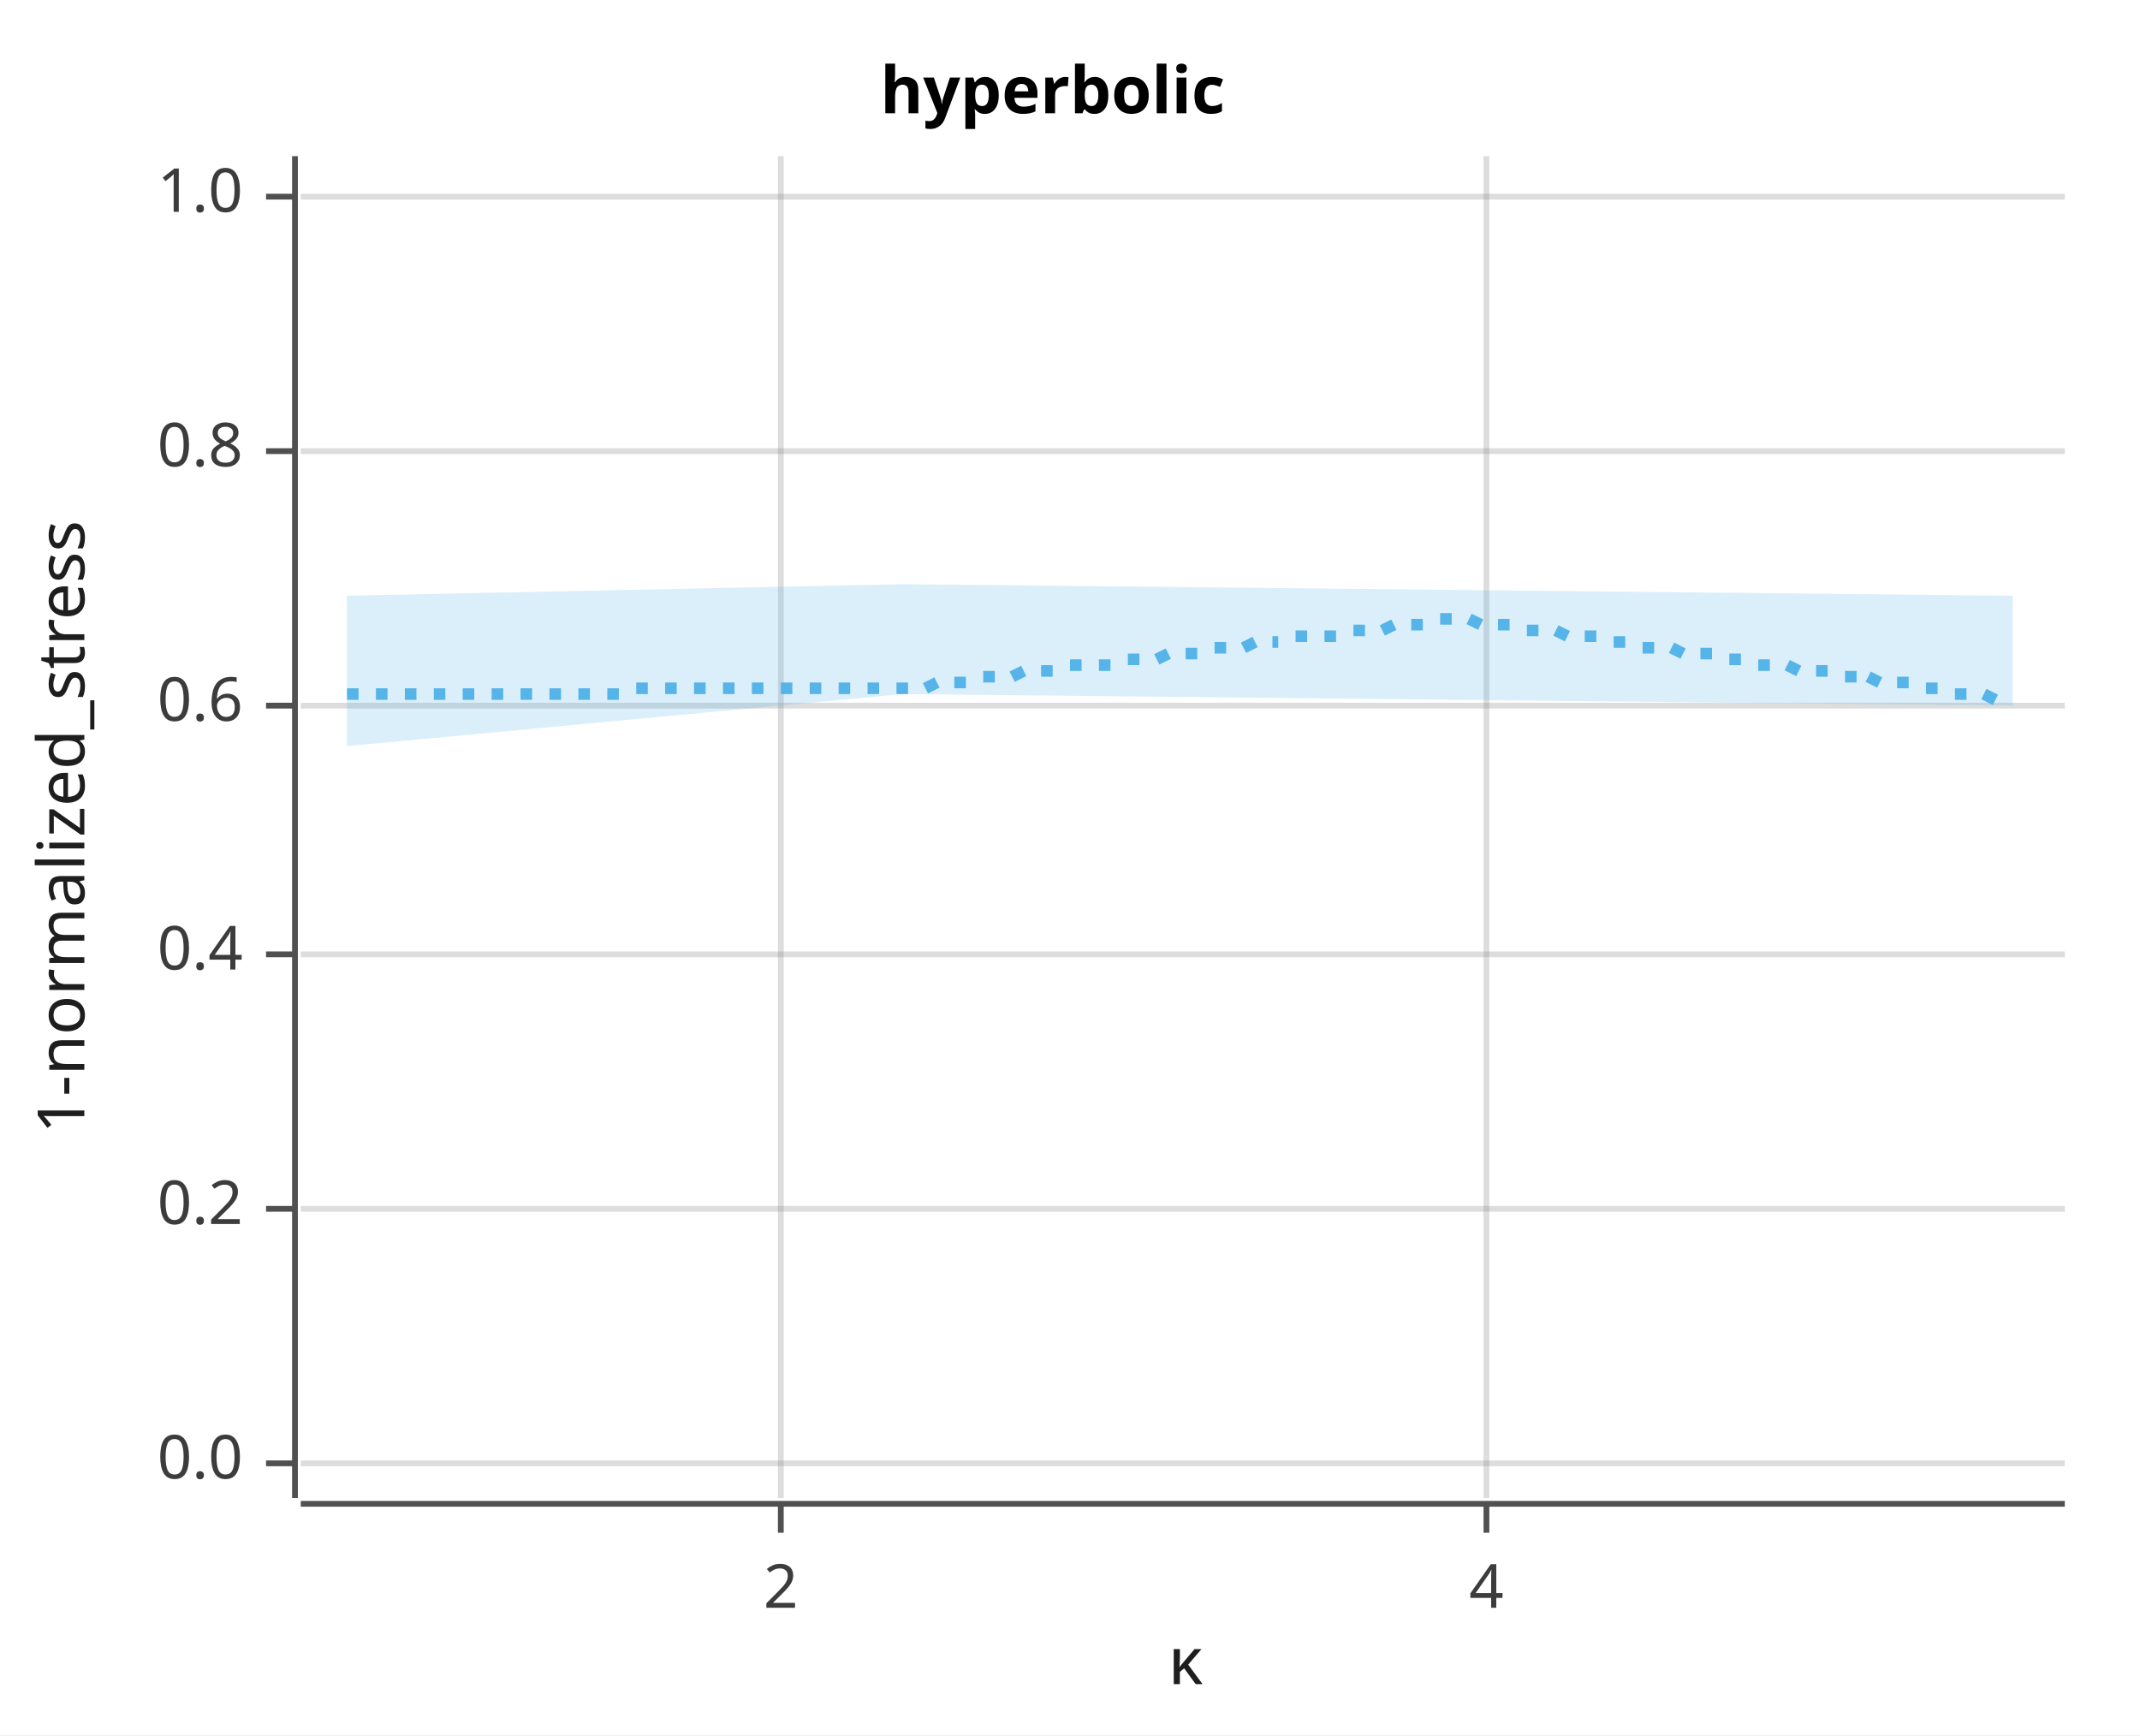
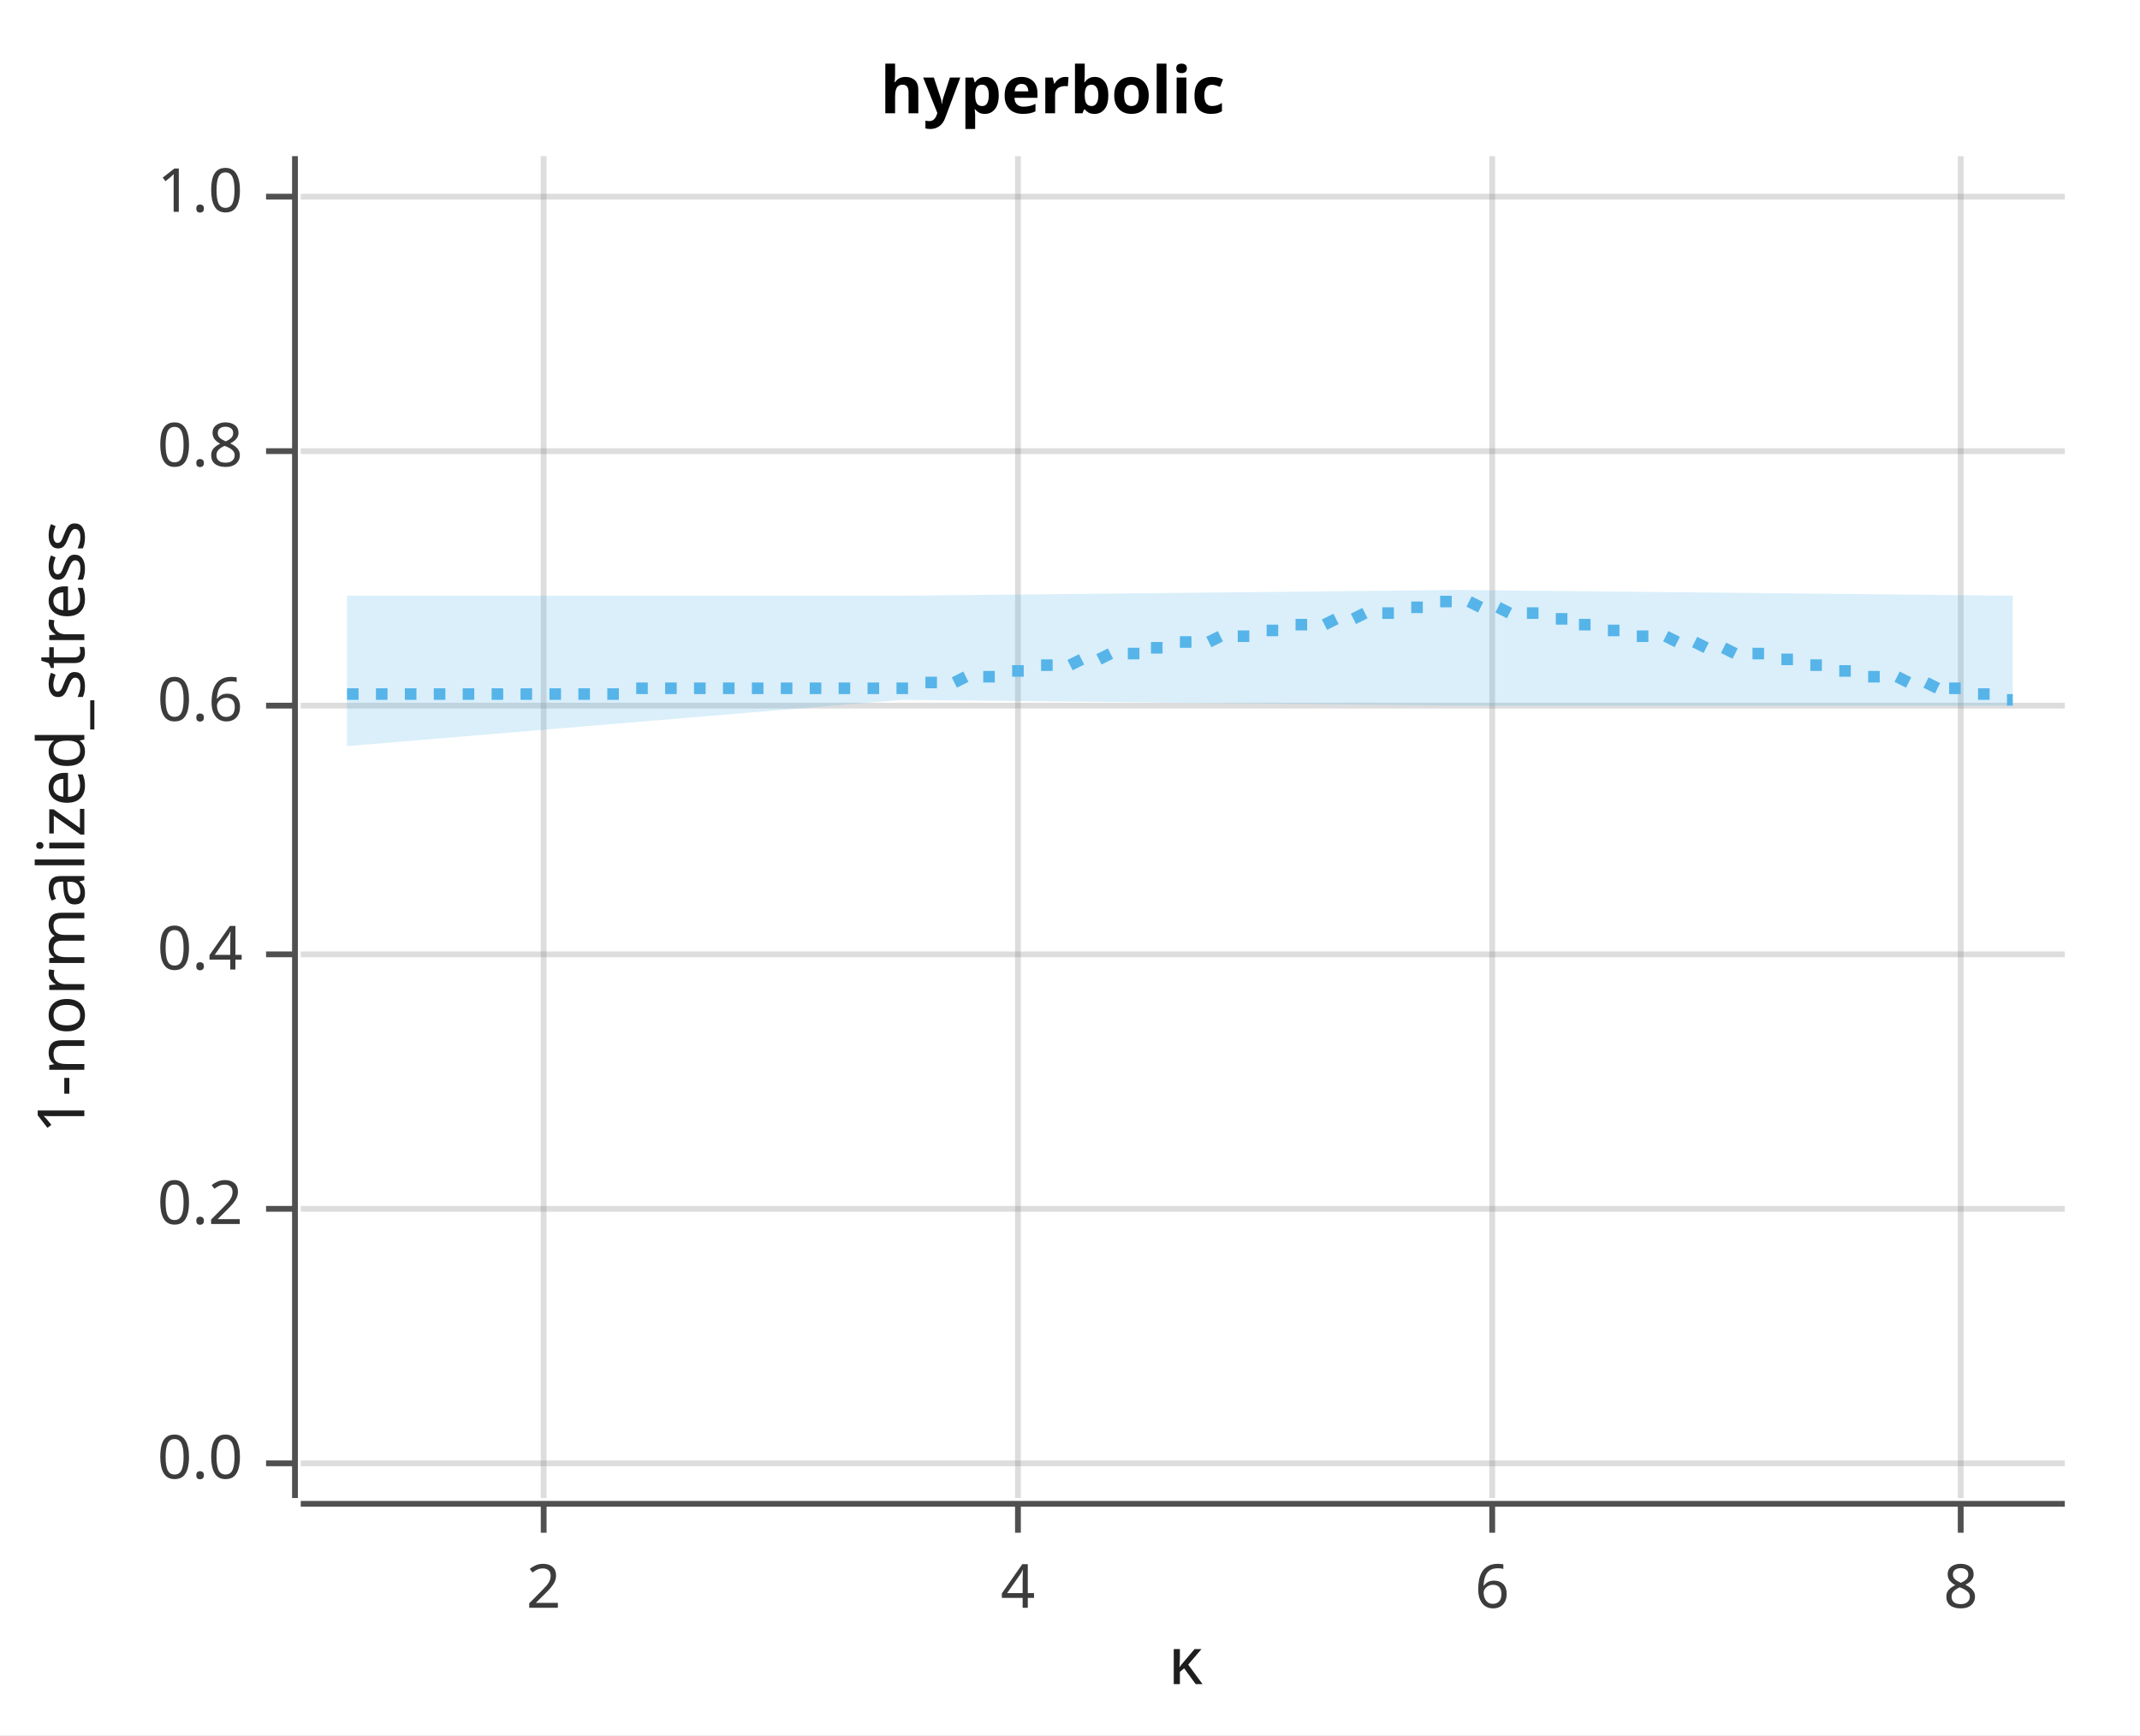
<svg xmlns="http://www.w3.org/2000/svg" width="370" height="300" viewBox="0 0 370 300">
  <rect x="0" y="0" width="370" height="300" opacity="1" fill="#FFFFFF" stroke="none" />
  <text x="182" y="11" dy="0.76em" text-anchor="middle" font-family="sans-serif" font-size="11.29" opacity="1" fill="#000000" font-weight="bold">
hyperbolic
</text>
  <text x="6" y="143" dy="0.76em" text-anchor="middle" font-family="sans-serif" font-size="11.29" opacity="1" fill="#1E1E1E" transform="rotate(270, 6, 143)">
1-normalized_stress
</text>
  <text x="205" y="294" dy="-0.5ex" text-anchor="middle" font-family="sans-serif" font-size="11.29" opacity="1" fill="#1E1E1E">
κ
</text>
-   <line opacity="0.25" stroke="#787878" stroke-width="1" x1="135" y1="259" x2="135" y2="27" />
-   <line opacity="0.25" stroke="#787878" stroke-width="1" x1="257" y1="259" x2="257" y2="27" />
+   <line opacity="0.25" stroke="#787878" stroke-width="1" x1="94" y1="259" x2="94" y2="27" />
+   <line opacity="0.25" stroke="#787878" stroke-width="1" x1="176" y1="259" x2="176" y2="27" />
+   <line opacity="0.25" stroke="#787878" stroke-width="1" x1="258" y1="259" x2="258" y2="27" />
+   <line opacity="0.25" stroke="#787878" stroke-width="1" x1="339" y1="259" x2="339" y2="27" />
  <line opacity="0.25" stroke="#787878" stroke-width="1" x1="52" y1="253" x2="357" y2="253" />
  <line opacity="0.25" stroke="#787878" stroke-width="1" x1="52" y1="209" x2="357" y2="209" />
  <line opacity="0.25" stroke="#787878" stroke-width="1" x1="52" y1="165" x2="357" y2="165" />
  <line opacity="0.25" stroke="#787878" stroke-width="1" x1="52" y1="122" x2="357" y2="122" />
  <line opacity="0.25" stroke="#787878" stroke-width="1" x1="52" y1="78" x2="357" y2="78" />
  <line opacity="0.25" stroke="#787878" stroke-width="1" x1="52" y1="34" x2="357" y2="34" />
  <polyline fill="none" opacity="1" stroke="#505050" stroke-width="1" points="51,27 51,259 " />
  <text x="42" y="253" dy="0.5ex" text-anchor="end" font-family="sans-serif" font-size="10.484" opacity="1" fill="#3C3C3C">
0.0
</text>
  <polyline fill="none" opacity="1" stroke="#505050" stroke-width="1" points="46,253 51,253 " />
  <text x="42" y="209" dy="0.5ex" text-anchor="end" font-family="sans-serif" font-size="10.484" opacity="1" fill="#3C3C3C">
0.2
</text>
  <polyline fill="none" opacity="1" stroke="#505050" stroke-width="1" points="46,209 51,209 " />
  <text x="42" y="165" dy="0.5ex" text-anchor="end" font-family="sans-serif" font-size="10.484" opacity="1" fill="#3C3C3C">
0.4
</text>
  <polyline fill="none" opacity="1" stroke="#505050" stroke-width="1" points="46,165 51,165 " />
  <text x="42" y="122" dy="0.5ex" text-anchor="end" font-family="sans-serif" font-size="10.484" opacity="1" fill="#3C3C3C">
0.6
</text>
  <polyline fill="none" opacity="1" stroke="#505050" stroke-width="1" points="46,122 51,122 " />
  <text x="42" y="78" dy="0.5ex" text-anchor="end" font-family="sans-serif" font-size="10.484" opacity="1" fill="#3C3C3C">
0.8
</text>
  <polyline fill="none" opacity="1" stroke="#505050" stroke-width="1" points="46,78 51,78 " />
  <text x="42" y="34" dy="0.5ex" text-anchor="end" font-family="sans-serif" font-size="10.484" opacity="1" fill="#3C3C3C">
1.0
</text>
  <polyline fill="none" opacity="1" stroke="#505050" stroke-width="1" points="46,34 51,34 " />
  <polyline fill="none" opacity="1" stroke="#505050" stroke-width="1" points="52,260 357,260 " />
-   <text x="135" y="270" dy="0.76em" text-anchor="middle" font-family="sans-serif" font-size="10.484" opacity="1" fill="#3C3C3C">
+   <text x="94" y="270" dy="0.76em" text-anchor="middle" font-family="sans-serif" font-size="10.484" opacity="1" fill="#3C3C3C">
2
</text>
-   <polyline fill="none" opacity="1" stroke="#505050" stroke-width="1" points="135,260 135,265 " />
-   <text x="257" y="270" dy="0.76em" text-anchor="middle" font-family="sans-serif" font-size="10.484" opacity="1" fill="#3C3C3C">
+   <polyline fill="none" opacity="1" stroke="#505050" stroke-width="1" points="94,260 94,265 " />
+   <text x="176" y="270" dy="0.76em" text-anchor="middle" font-family="sans-serif" font-size="10.484" opacity="1" fill="#3C3C3C">
4
</text>
-   <polyline fill="none" opacity="1" stroke="#505050" stroke-width="1" points="257,260 257,265 " />
-   <polygon opacity="0.22" fill="#56B4E9" points="60,103 156,101 252,102 348,103 348,122 252,121 156,120 60,129 " />
+   <polyline fill="none" opacity="1" stroke="#505050" stroke-width="1" points="176,260 176,265 " />
+   <text x="258" y="270" dy="0.76em" text-anchor="middle" font-family="sans-serif" font-size="10.484" opacity="1" fill="#3C3C3C">
+ 6
+ </text>
+   <polyline fill="none" opacity="1" stroke="#505050" stroke-width="1" points="258,260 258,265 " />
+   <text x="339" y="270" dy="0.76em" text-anchor="middle" font-family="sans-serif" font-size="10.484" opacity="1" fill="#3C3C3C">
+ 8
+ </text>
+   <polyline fill="none" opacity="1" stroke="#505050" stroke-width="1" points="339,260 339,265 " />
+   <polygon opacity="0.22" fill="#56B4E9" points="60,103 156,103 252,102 348,103 348,122 252,122 156,121 60,129 " />
  <polyline fill="none" opacity="1" stroke="#56B4E9" stroke-width="2" points="60,120 62,120 " />
  <polyline fill="none" opacity="1" stroke="#56B4E9" stroke-width="2" points="65,120 67,120 " />
  <polyline fill="none" opacity="1" stroke="#56B4E9" stroke-width="2" points="70,120 72,120 " />
  <polyline fill="none" opacity="1" stroke="#56B4E9" stroke-width="2" points="75,120 77,120 " />
  <polyline fill="none" opacity="1" stroke="#56B4E9" stroke-width="2" points="80,120 82,120 " />
  <polyline fill="none" opacity="1" stroke="#56B4E9" stroke-width="2" points="85,120 87,120 " />
  <polyline fill="none" opacity="1" stroke="#56B4E9" stroke-width="2" points="90,120 92,120 " />
  <polyline fill="none" opacity="1" stroke="#56B4E9" stroke-width="2" points="95,120 97,120 " />
  <polyline fill="none" opacity="1" stroke="#56B4E9" stroke-width="2" points="100,120 102,120 " />
  <polyline fill="none" opacity="1" stroke="#56B4E9" stroke-width="2" points="105,120 107,120 " />
  <polyline fill="none" opacity="1" stroke="#56B4E9" stroke-width="2" points="110,119 112,119 " />
  <polyline fill="none" opacity="1" stroke="#56B4E9" stroke-width="2" points="115,119 117,119 " />
  <polyline fill="none" opacity="1" stroke="#56B4E9" stroke-width="2" points="120,119 122,119 " />
  <polyline fill="none" opacity="1" stroke="#56B4E9" stroke-width="2" points="125,119 127,119 " />
  <polyline fill="none" opacity="1" stroke="#56B4E9" stroke-width="2" points="130,119 132,119 " />
  <polyline fill="none" opacity="1" stroke="#56B4E9" stroke-width="2" points="135,119 137,119 " />
  <polyline fill="none" opacity="1" stroke="#56B4E9" stroke-width="2" points="140,119 142,119 " />
  <polyline fill="none" opacity="1" stroke="#56B4E9" stroke-width="2" points="145,119 147,119 " />
  <polyline fill="none" opacity="1" stroke="#56B4E9" stroke-width="2" points="150,119 152,119 " />
  <polyline fill="none" opacity="1" stroke="#56B4E9" stroke-width="2" points="155,119 156,119 157,119 " />
-   <polyline fill="none" opacity="1" stroke="#56B4E9" stroke-width="2" points="160,119 162,118 " />
-   <polyline fill="none" opacity="1" stroke="#56B4E9" stroke-width="2" points="165,118 167,118 " />
+   <polyline fill="none" opacity="1" stroke="#56B4E9" stroke-width="2" points="160,118 162,118 " />
+   <polyline fill="none" opacity="1" stroke="#56B4E9" stroke-width="2" points="165,118 167,117 " />
  <polyline fill="none" opacity="1" stroke="#56B4E9" stroke-width="2" points="170,117 172,117 " />
-   <polyline fill="none" opacity="1" stroke="#56B4E9" stroke-width="2" points="175,117 177,116 " />
-   <polyline fill="none" opacity="1" stroke="#56B4E9" stroke-width="2" points="180,116 182,116 " />
-   <polyline fill="none" opacity="1" stroke="#56B4E9" stroke-width="2" points="185,115 187,115 " />
-   <polyline fill="none" opacity="1" stroke="#56B4E9" stroke-width="2" points="190,115 192,115 " />
-   <polyline fill="none" opacity="1" stroke="#56B4E9" stroke-width="2" points="195,114 197,114 " />
-   <polyline fill="none" opacity="1" stroke="#56B4E9" stroke-width="2" points="200,114 202,113 " />
-   <polyline fill="none" opacity="1" stroke="#56B4E9" stroke-width="2" points="205,113 207,113 " />
-   <polyline fill="none" opacity="1" stroke="#56B4E9" stroke-width="2" points="210,112 212,112 " />
-   <polyline fill="none" opacity="1" stroke="#56B4E9" stroke-width="2" points="215,112 217,111 " />
-   <polyline fill="none" opacity="1" stroke="#56B4E9" stroke-width="2" points="220,111 221,111 " />
-   <polyline fill="none" opacity="1" stroke="#56B4E9" stroke-width="2" points="224,110 226,110 " />
-   <polyline fill="none" opacity="1" stroke="#56B4E9" stroke-width="2" points="229,110 231,110 " />
-   <polyline fill="none" opacity="1" stroke="#56B4E9" stroke-width="2" points="234,109 236,109 " />
-   <polyline fill="none" opacity="1" stroke="#56B4E9" stroke-width="2" points="239,109 241,108 " />
-   <polyline fill="none" opacity="1" stroke="#56B4E9" stroke-width="2" points="244,108 246,108 " />
-   <polyline fill="none" opacity="1" stroke="#56B4E9" stroke-width="2" points="249,107 251,107 " />
-   <polyline fill="none" opacity="1" stroke="#56B4E9" stroke-width="2" points="254,107 256,108 " />
-   <polyline fill="none" opacity="1" stroke="#56B4E9" stroke-width="2" points="259,108 261,108 " />
-   <polyline fill="none" opacity="1" stroke="#56B4E9" stroke-width="2" points="264,109 266,109 " />
-   <polyline fill="none" opacity="1" stroke="#56B4E9" stroke-width="2" points="269,109 271,110 " />
-   <polyline fill="none" opacity="1" stroke="#56B4E9" stroke-width="2" points="274,110 276,110 " />
-   <polyline fill="none" opacity="1" stroke="#56B4E9" stroke-width="2" points="279,111 281,111 " />
-   <polyline fill="none" opacity="1" stroke="#56B4E9" stroke-width="2" points="284,112 286,112 " />
-   <polyline fill="none" opacity="1" stroke="#56B4E9" stroke-width="2" points="289,112 291,113 " />
-   <polyline fill="none" opacity="1" stroke="#56B4E9" stroke-width="2" points="294,113 296,113 " />
-   <polyline fill="none" opacity="1" stroke="#56B4E9" stroke-width="2" points="299,114 301,114 " />
-   <polyline fill="none" opacity="1" stroke="#56B4E9" stroke-width="2" points="304,115 306,115 " />
-   <polyline fill="none" opacity="1" stroke="#56B4E9" stroke-width="2" points="309,115 311,116 " />
-   <polyline fill="none" opacity="1" stroke="#56B4E9" stroke-width="2" points="314,116 316,116 " />
-   <polyline fill="none" opacity="1" stroke="#56B4E9" stroke-width="2" points="319,117 321,117 " />
-   <polyline fill="none" opacity="1" stroke="#56B4E9" stroke-width="2" points="323,117 325,118 " />
-   <polyline fill="none" opacity="1" stroke="#56B4E9" stroke-width="2" points="328,118 330,118 " />
-   <polyline fill="none" opacity="1" stroke="#56B4E9" stroke-width="2" points="333,119 335,119 " />
-   <polyline fill="none" opacity="1" stroke="#56B4E9" stroke-width="2" points="338,120 340,120 " />
-   <polyline fill="none" opacity="1" stroke="#56B4E9" stroke-width="2" points="343,120 345,121 " />
+   <polyline fill="none" opacity="1" stroke="#56B4E9" stroke-width="2" points="175,116 177,116 " />
+   <polyline fill="none" opacity="1" stroke="#56B4E9" stroke-width="2" points="180,115 182,115 " />
+   <polyline fill="none" opacity="1" stroke="#56B4E9" stroke-width="2" points="185,115 187,114 " />
+   <polyline fill="none" opacity="1" stroke="#56B4E9" stroke-width="2" points="190,114 192,113 " />
+   <polyline fill="none" opacity="1" stroke="#56B4E9" stroke-width="2" points="195,113 197,113 " />
+   <polyline fill="none" opacity="1" stroke="#56B4E9" stroke-width="2" points="199,112 201,112 " />
+   <polyline fill="none" opacity="1" stroke="#56B4E9" stroke-width="2" points="204,111 206,111 " />
+   <polyline fill="none" opacity="1" stroke="#56B4E9" stroke-width="2" points="209,111 211,110 " />
+   <polyline fill="none" opacity="1" stroke="#56B4E9" stroke-width="2" points="214,110 216,110 " />
+   <polyline fill="none" opacity="1" stroke="#56B4E9" stroke-width="2" points="219,109 221,109 " />
+   <polyline fill="none" opacity="1" stroke="#56B4E9" stroke-width="2" points="224,108 226,108 " />
+   <polyline fill="none" opacity="1" stroke="#56B4E9" stroke-width="2" points="229,108 231,107 " />
+   <polyline fill="none" opacity="1" stroke="#56B4E9" stroke-width="2" points="234,107 236,106 " />
+   <polyline fill="none" opacity="1" stroke="#56B4E9" stroke-width="2" points="239,106 241,106 " />
+   <polyline fill="none" opacity="1" stroke="#56B4E9" stroke-width="2" points="244,105 246,105 " />
+   <polyline fill="none" opacity="1" stroke="#56B4E9" stroke-width="2" points="249,104 251,104 " />
+   <polyline fill="none" opacity="1" stroke="#56B4E9" stroke-width="2" points="254,104 256,105 " />
+   <polyline fill="none" opacity="1" stroke="#56B4E9" stroke-width="2" points="259,105 261,106 " />
+   <polyline fill="none" opacity="1" stroke="#56B4E9" stroke-width="2" points="264,106 266,106 " />
+   <polyline fill="none" opacity="1" stroke="#56B4E9" stroke-width="2" points="269,107 271,107 " />
+   <polyline fill="none" opacity="1" stroke="#56B4E9" stroke-width="2" points="273,108 275,108 " />
+   <polyline fill="none" opacity="1" stroke="#56B4E9" stroke-width="2" points="278,109 280,109 " />
+   <polyline fill="none" opacity="1" stroke="#56B4E9" stroke-width="2" points="283,110 285,110 " />
+   <polyline fill="none" opacity="1" stroke="#56B4E9" stroke-width="2" points="288,110 290,111 " />
+   <polyline fill="none" opacity="1" stroke="#56B4E9" stroke-width="2" points="293,111 295,112 " />
+   <polyline fill="none" opacity="1" stroke="#56B4E9" stroke-width="2" points="298,112 300,113 " />
+   <polyline fill="none" opacity="1" stroke="#56B4E9" stroke-width="2" points="303,113 305,113 " />
+   <polyline fill="none" opacity="1" stroke="#56B4E9" stroke-width="2" points="308,114 310,114 " />
+   <polyline fill="none" opacity="1" stroke="#56B4E9" stroke-width="2" points="313,115 315,115 " />
+   <polyline fill="none" opacity="1" stroke="#56B4E9" stroke-width="2" points="318,116 320,116 " />
+   <polyline fill="none" opacity="1" stroke="#56B4E9" stroke-width="2" points="323,117 325,117 " />
+   <polyline fill="none" opacity="1" stroke="#56B4E9" stroke-width="2" points="328,117 330,118 " />
+   <polyline fill="none" opacity="1" stroke="#56B4E9" stroke-width="2" points="333,118 335,119 " />
+   <polyline fill="none" opacity="1" stroke="#56B4E9" stroke-width="2" points="337,119 339,119 " />
+   <polyline fill="none" opacity="1" stroke="#56B4E9" stroke-width="2" points="342,120 344,120 " />
+   <polyline fill="none" opacity="1" stroke="#56B4E9" stroke-width="2" points="347,121 348,121 " />
</svg>
